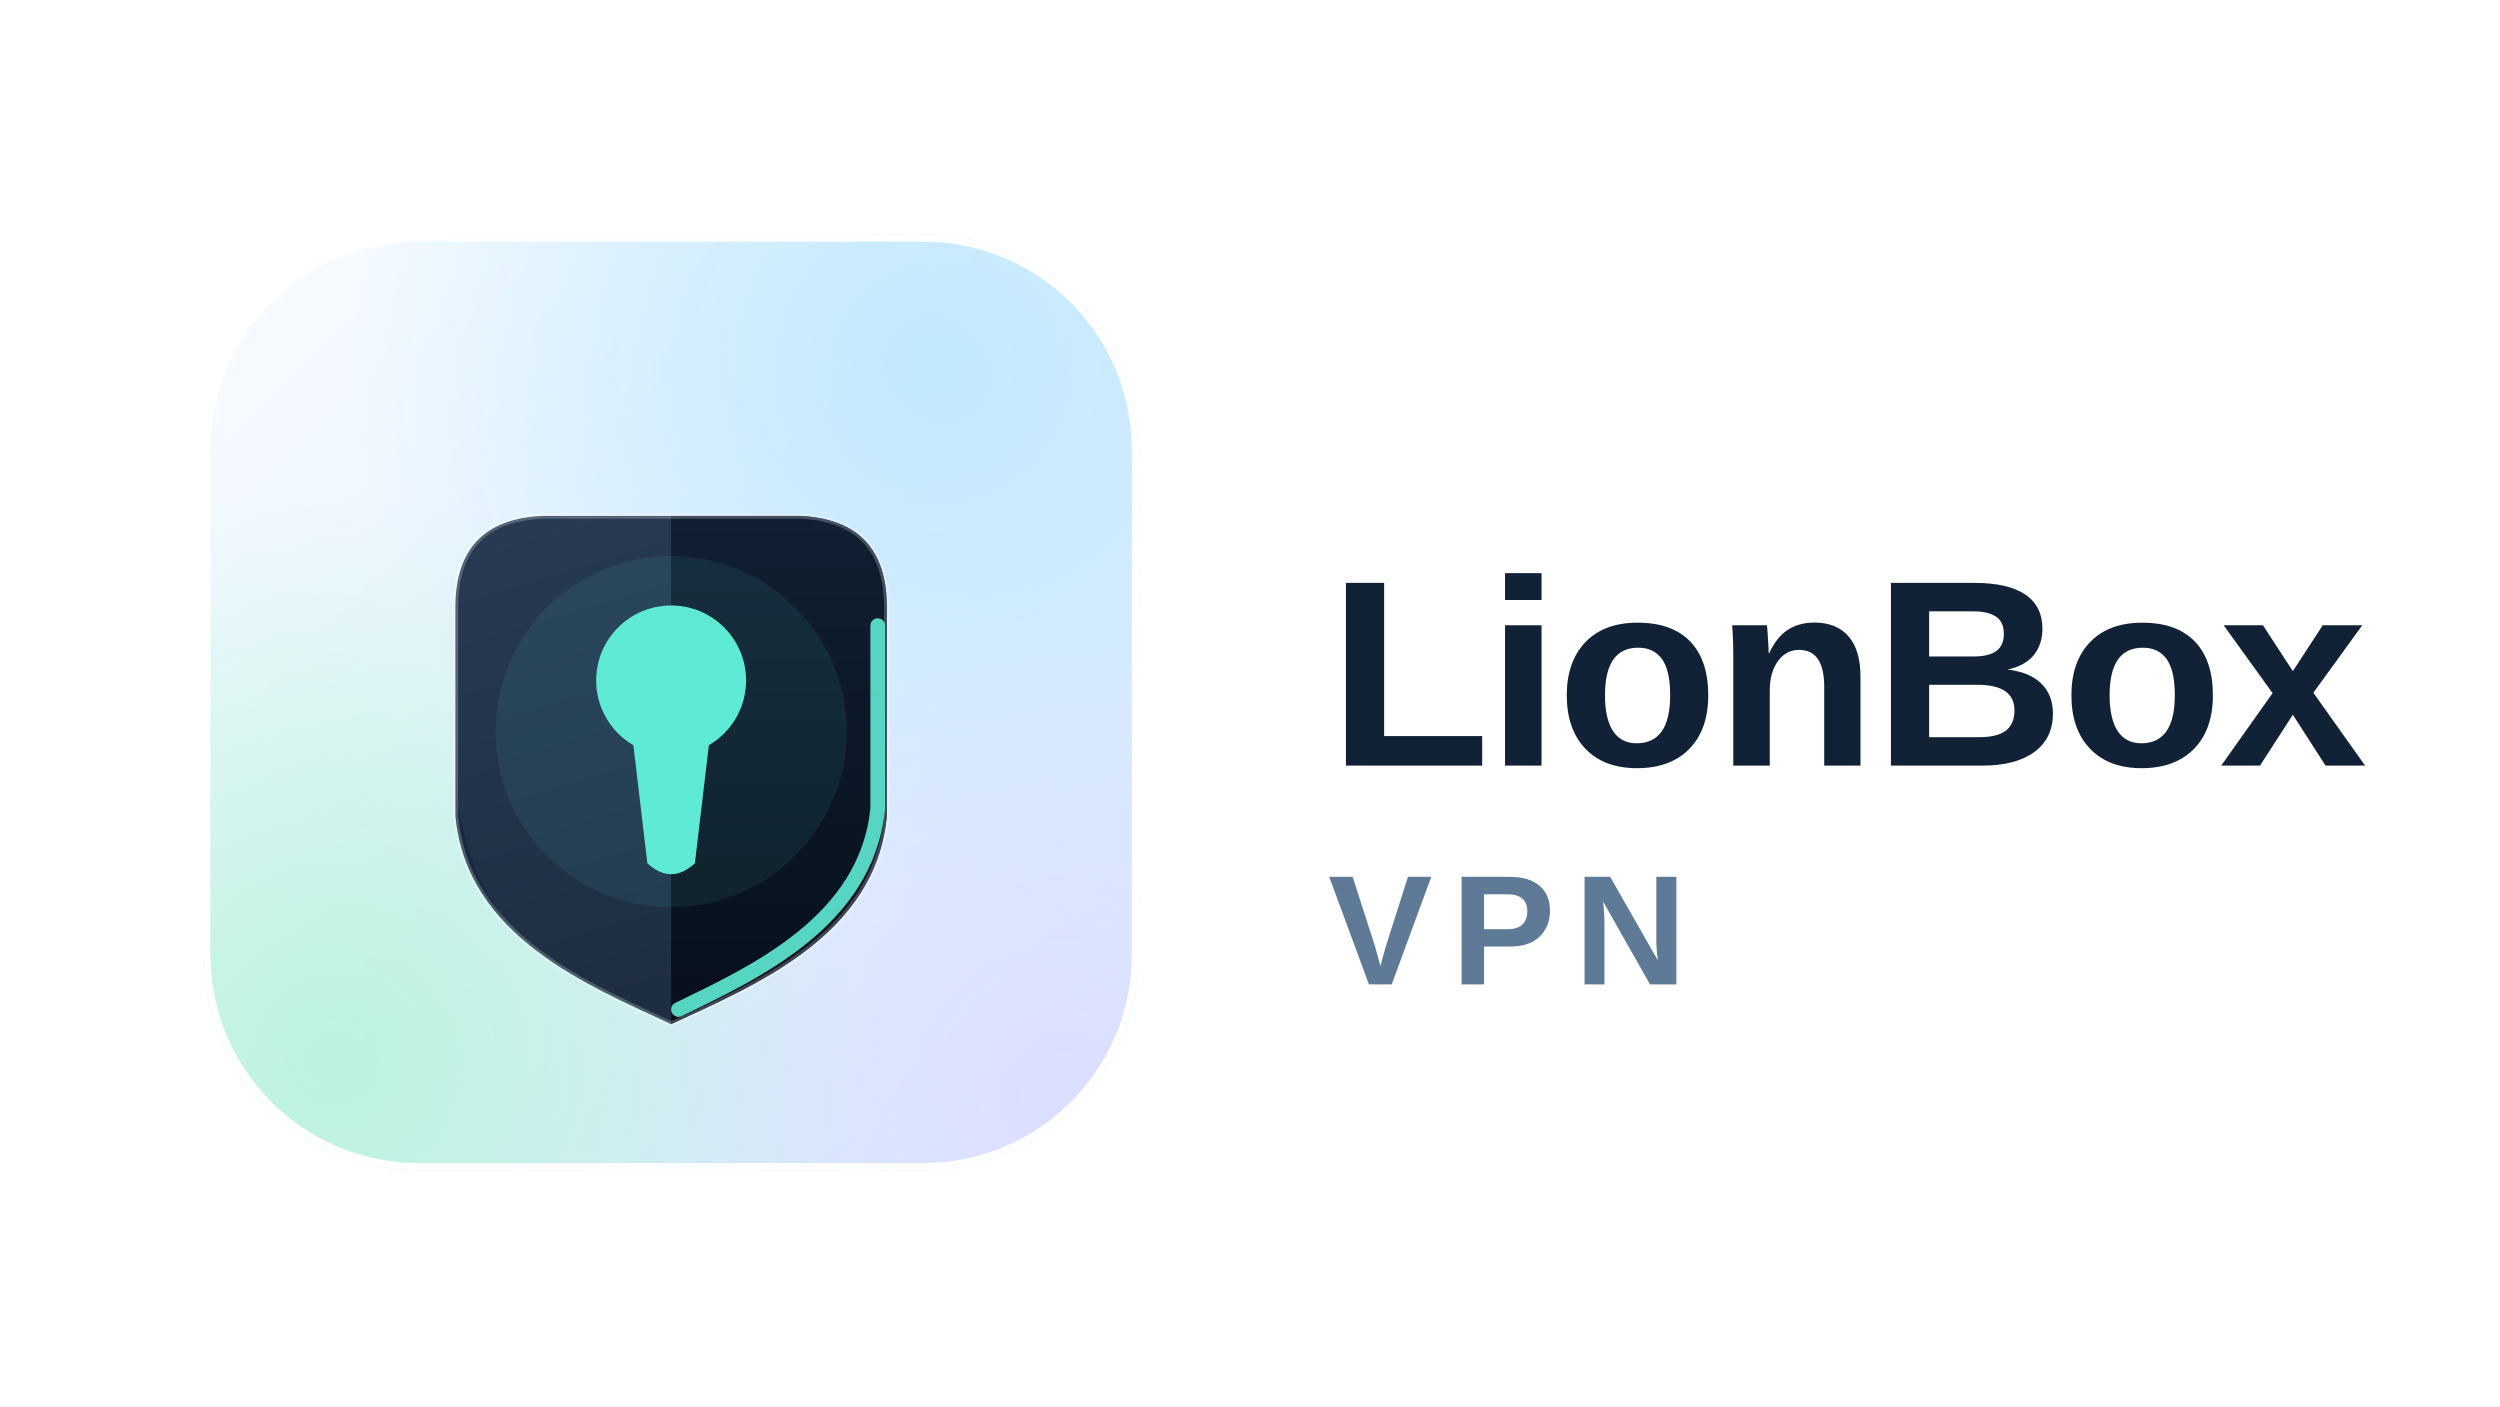
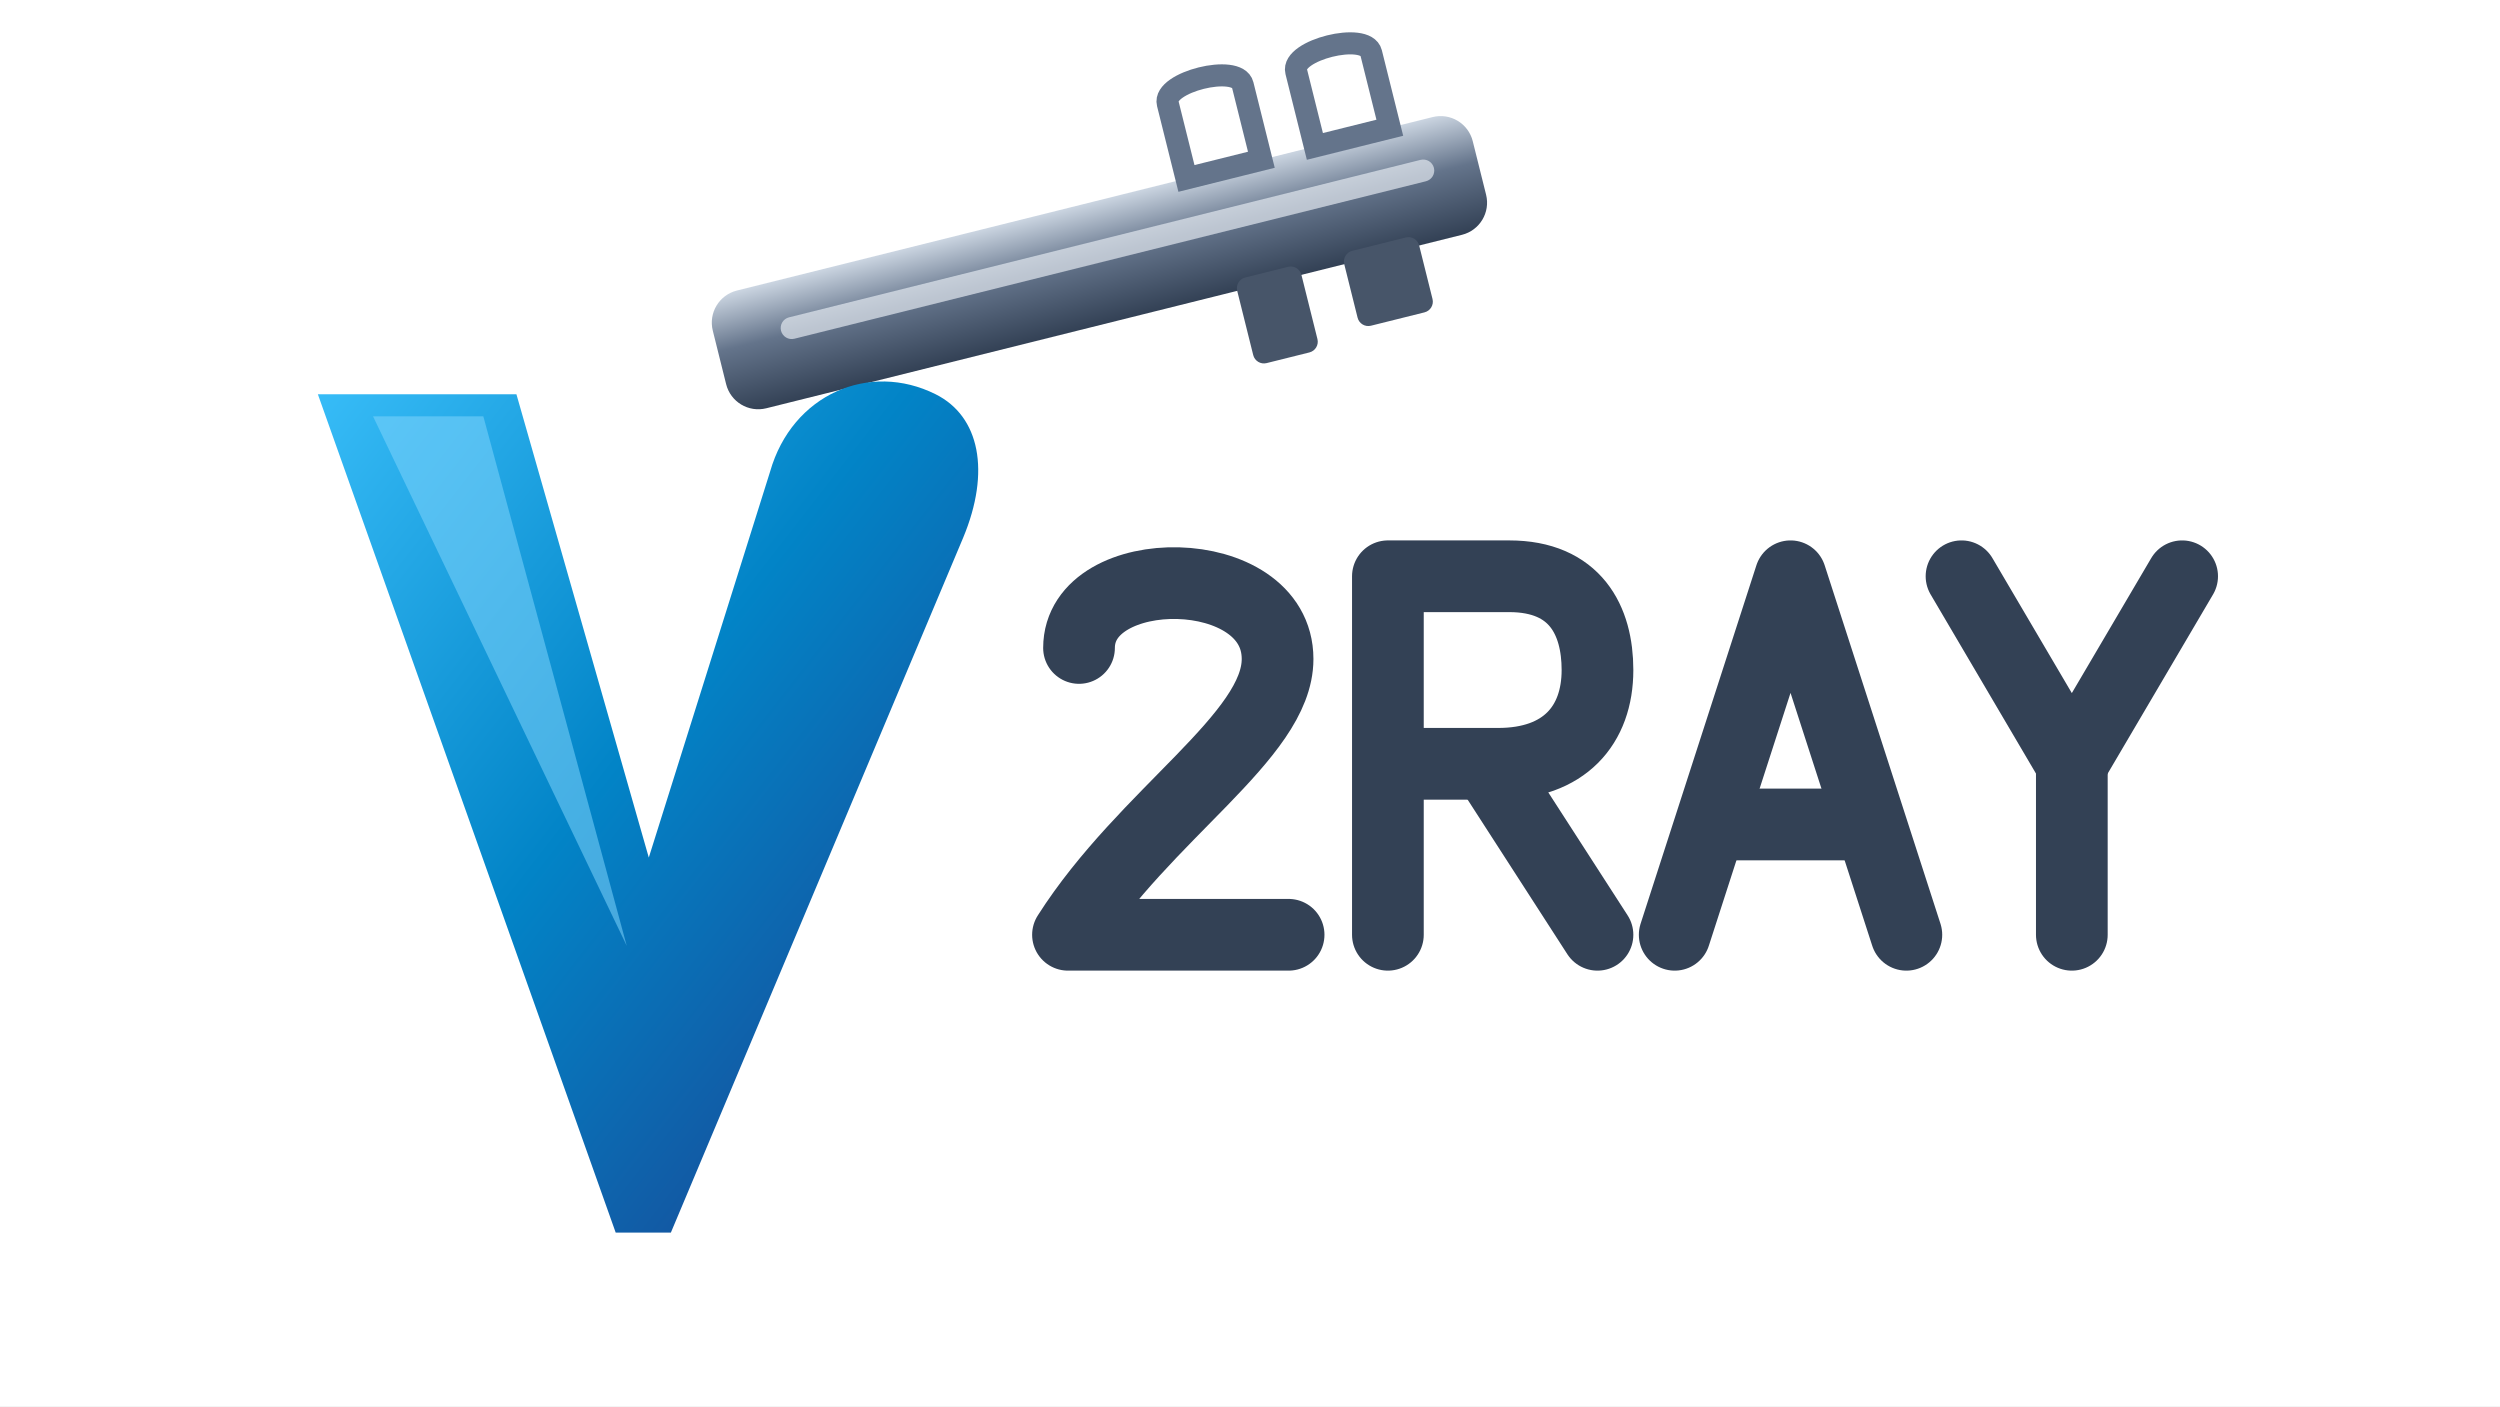
- <svg xmlns="http://www.w3.org/2000/svg" viewBox="0 0 320 180">
+ <svg xmlns="http://www.w3.org/2000/svg" viewBox="0 0 320 180" width="320" height="180">
  <defs>
-     <linearGradient id="ice" x1="0" y1="0" x2="1" y2="1">
-       <stop offset="0" stop-color="#F8FCFF" />
-       <stop offset="1" stop-color="#D6E8FF" />
+     <linearGradient id="vBlueGrad" x1="0%" y1="0%" x2="100%" y2="100%">
+       <stop offset="0%" stop-color="#38BDF8" />
+       <stop offset="45%" stop-color="#0284C7" />
+       <stop offset="100%" stop-color="#1E3A8A" />
    </linearGradient>
-     <radialGradient id="sky" cx="0.78" cy="0.14" r="0.62">
-       <stop offset="0" stop-color="#BAE6FD" stop-opacity=".85" />
-       <stop offset="1" stop-color="#BAE6FD" stop-opacity="0" />
-     </radialGradient>
-     <radialGradient id="mint" cx="0.14" cy="0.88" r="0.6">
-       <stop offset="0" stop-color="#A7F3D0" stop-opacity=".7" />
-       <stop offset="1" stop-color="#A7F3D0" stop-opacity="0" />
-     </radialGradient>
-     <radialGradient id="lav" cx="0.92" cy="0.92" r="0.52">
-       <stop offset="0" stop-color="#DDD6FE" stop-opacity=".55" />
-       <stop offset="1" stop-color="#DDD6FE" stop-opacity="0" />
-     </radialGradient>
-     <linearGradient id="left" x1="0" y1="0" x2=".3" y2="1">
-       <stop offset="0" stop-color="#243A56" />
-       <stop offset="1" stop-color="#122236" />
+     <linearGradient id="keySilver" x1="0%" y1="0%" x2="0%" y2="100%">
+       <stop offset="0%" stop-color="#CBD5E1" />
+       <stop offset="45%" stop-color="#64748B" />
+       <stop offset="100%" stop-color="#334155" />
    </linearGradient>
-     <linearGradient id="right" x1="0" y1="0" x2="0" y2="1">
-       <stop offset="0" stop-color="#101F32" />
-       <stop offset="1" stop-color="#070F1B" />
-     </linearGradient>
-     <clipPath id="tile">
-       <rect width="512" height="512" rx="118" />
-     </clipPath>
-     <clipPath id="shieldClip">
-       <path d="M256 432C301 411 368 384 374 318L374 204Q374 156 326 154L186 154Q138 156 138 204L138 318C144 384 211 411 256 432Z" />
-     </clipPath>
  </defs>
-   <rect width="320" height="180" fill="#FFFFFF" />
-   <g transform="translate(26 30) scale(.234)">
-     <g clip-path="url(#tile)">
-       <rect width="512" height="512" fill="url(#ice)" />
-       <rect width="512" height="512" fill="url(#sky)" />
-       <rect width="512" height="512" fill="url(#mint)" />
-       <rect width="512" height="512" fill="url(#lav)" />
-       <g clip-path="url(#shieldClip)">
-         <rect width="512" height="512" fill="url(#left)" />
-         <path d="M256 154L374 154L374 432L256 432Z" fill="url(#right)" />
-         <path d="M186 154L256 154L256 432L196 404C160 380 142 344 138 300L138 204Q138 158 186 154Z" fill="#FFFFFF" opacity=".045" />
-         <circle cx="256" cy="272" r="96" fill="#5EEAD4" opacity=".08" />
-       </g>
-       <path d="M256 432C301 411 368 384 374 318L374 204Q374 156 326 154L186 154Q138 156 138 204L138 318C144 384 211 411 256 432Z" fill="none" stroke="#FFFFFF" stroke-opacity=".22" stroke-width="3" />
-       <path d="M369 214L369 314C363 376 301 404 260 424" fill="none" stroke="#5EEAD4" stroke-width="8" stroke-linecap="round" opacity=".9" />
-       <circle cx="256" cy="244" r="41" fill="#5EEAD4" />
-       <path d="M234 268L278 268L269 344Q256 356 243 344Z" fill="#5EEAD4" />
+   <rect x="0" y="0" width="320" height="180" fill="#FFFFFF" />
+   <g transform="translate(160 90) scale(0.706) translate(-273 -260)">
+     <g transform="rotate(-14, 195, 200)">
+       <rect x="178" y="182" width="142" height="22" rx="6" fill="url(#keySilver)" />
+       <rect x="190" y="189" width="122" height="4" rx="2" fill="#E2E8F0" opacity="0.7" />
+       <rect x="272" y="202" width="12" height="16" rx="2" fill="#475569" />
+       <rect x="292" y="202" width="14" height="14" rx="2" fill="#475569" />
+       <path d="M268 182 L268 168 C268 164 282 164 282 168 L282 182 Z" fill="none" stroke="#64748B" stroke-width="4" />
+       <path d="M292 182 L292 168 C292 164 306 164 306 168 L306 182 Z" fill="none" stroke="#64748B" stroke-width="4" />
    </g>
-     <rect x="2" y="2" width="508" height="508" rx="116" fill="none" stroke="#FFFFFF" stroke-width="4" />
+     <path d="M104 204 L140 204 L164 288 L186 218 C190 204 204 198 216 204 C224 208 226 218 221 230 L168 356 L158 356 L104 204 Z" fill="url(#vBlueGrad)" />
+     <path d="M114 208 L134 208 L160 304 L114 208 Z" fill="#7DD3FC" opacity="0.55" />
+     <g fill="none" stroke="#334155" stroke-width="13" stroke-linecap="round" stroke-linejoin="round">
+       <path d="M242 250 C242 234 278 234 278 252 C278 266 254 280 240 302 L280 302" />
+       <path d="M298 302 L298 237 L320 237 C332 237 336 245 336 254 C336 264 330 271 318 271 L298 271" />
+       <path d="M316 271 L336 302" />
+       <path d="M350 302 L371 237 L392 302" />
+       <path d="M358 282 L384 282" />
+       <path d="M402 237 L422 271 L442 237" />
+       <path d="M422 271 L422 302" />
+     </g>
  </g>
-   <text x="170" y="98" font-family="Liberation Sans" font-size="34" font-weight="bold" fill="#122236" letter-spacing="-0.5">LionBox</text>
-   <text x="170" y="126" font-family="Liberation Sans" font-size="20" font-weight="bold" fill="#5F7A96" letter-spacing="2.4">VPN</text>
</svg>
